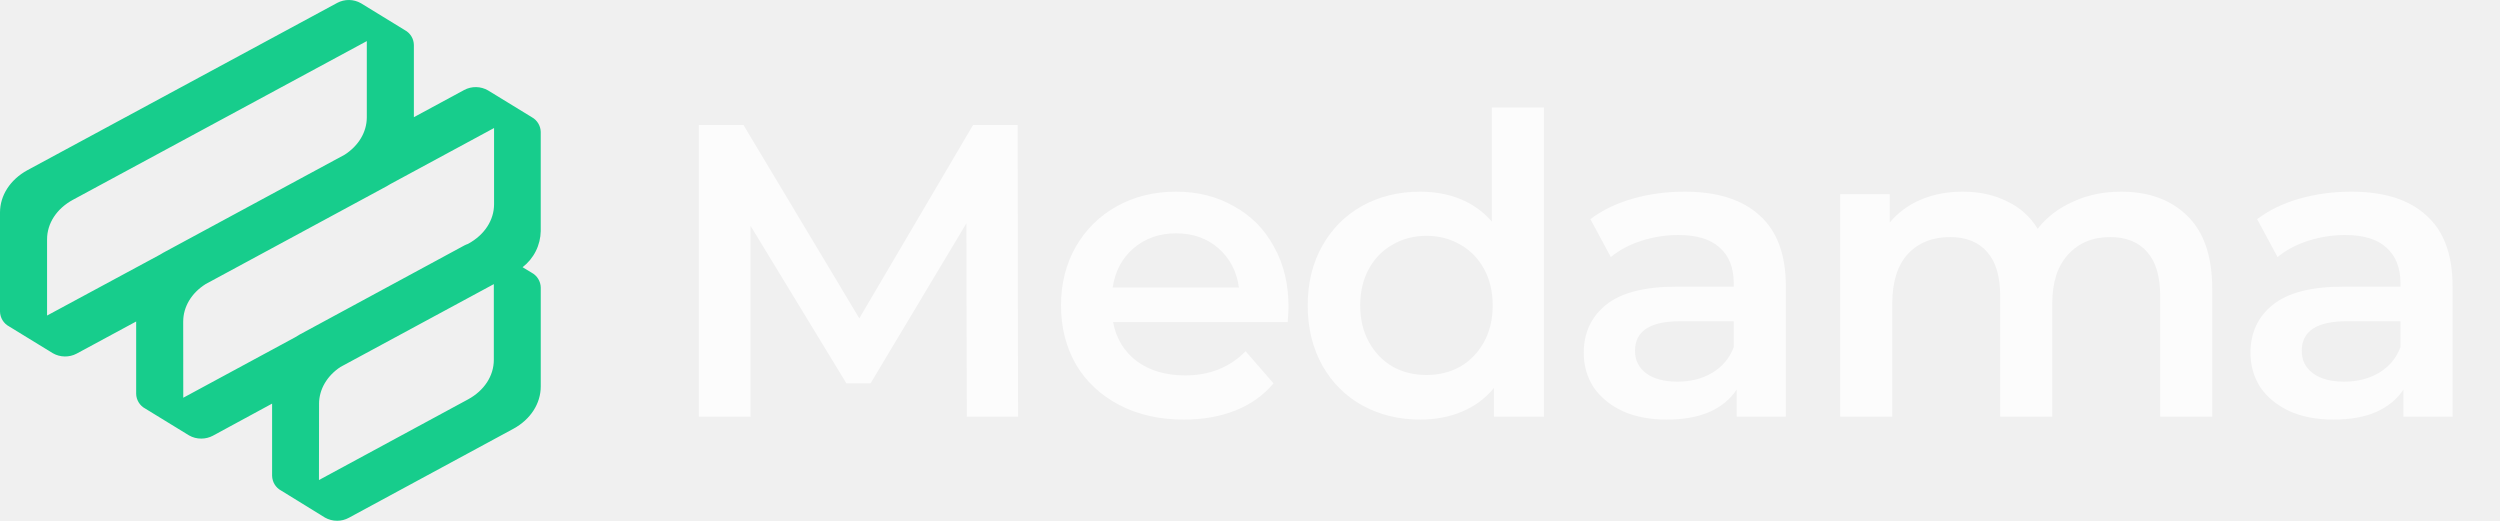
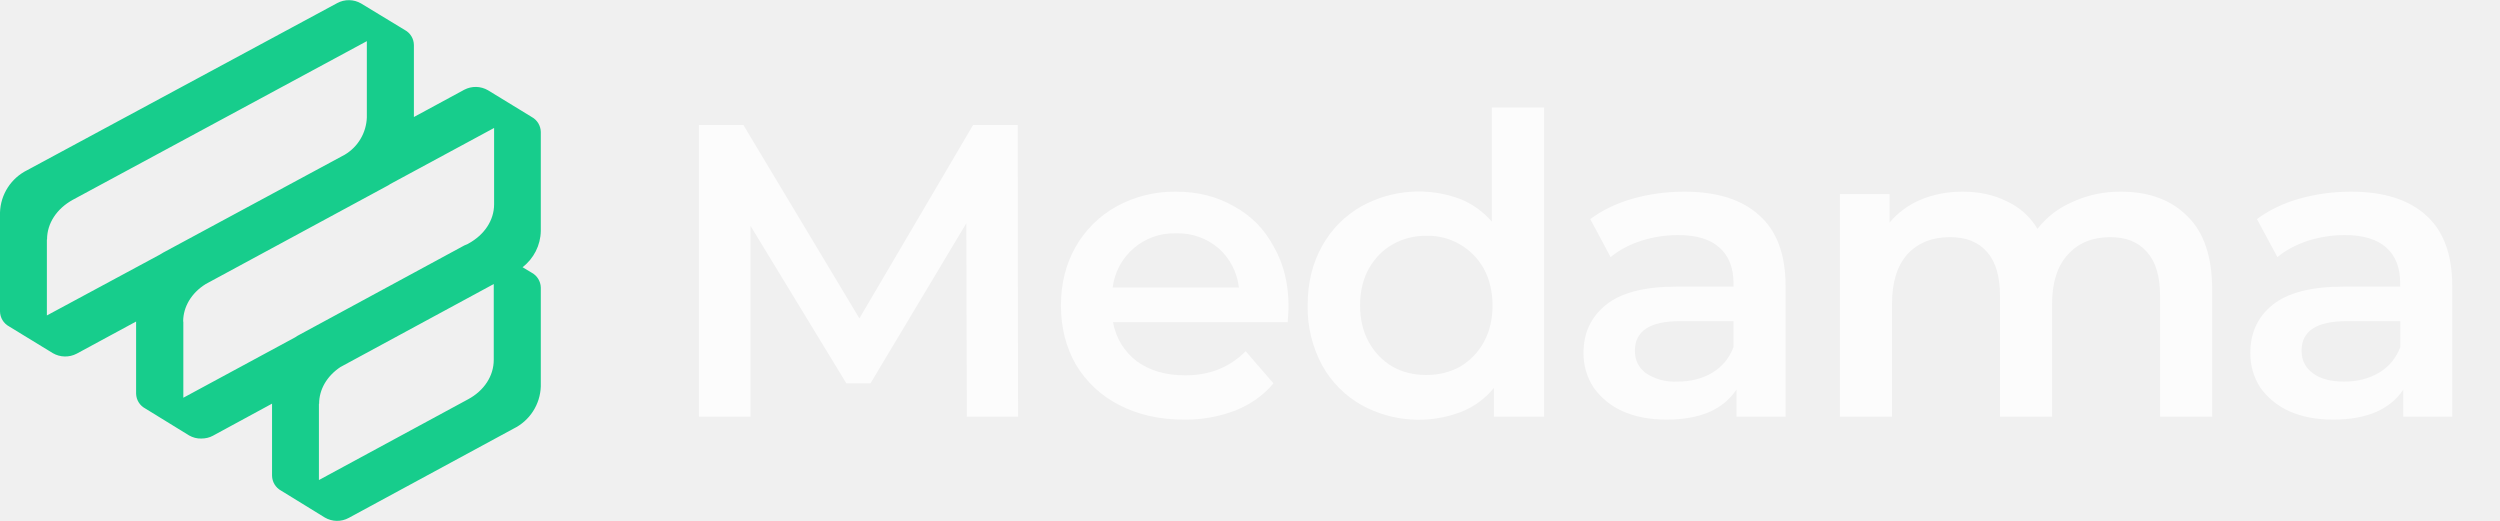
- <svg xmlns="http://www.w3.org/2000/svg" width="144" height="30" fill="none">
+ <svg xmlns="http://www.w3.org/2000/svg" fill="none" viewBox="0 0 144 30">
  <g clip-path="url(#a)">
-     <path fill="#17CD8C" d="M18.713 29.81c.216.123.46.187.708.185.233.001.463-.057.668-.168l9.488-5.133c.984-.538 1.57-1.45 1.57-2.435v-5.699c-.004-.175-.054-.347-.146-.496s-.221-.273-.376-.356l-.499-.301-.024-.017c.319-.246.579-.562.759-.922.181-.36.278-.757.285-1.16V7.602c-.003-.175-.052-.345-.143-.495-.09-.15-.218-.273-.371-.357l-2.52-1.542c-.208-.121-.444-.187-.685-.191-.241-.004-.479.053-.691.167l-2.897 1.566V2.587c-.003-.176-.053-.347-.145-.497-.092-.15-.222-.273-.377-.355L20.797.19c-.208-.121-.444-.186-.685-.19-.241-.004-.479.054-.691.168L1.57 9.808C.588 10.348 0 11.257 0 12.243v5.705c.004.175.054.347.146.497.092.15.221.273.376.356l2.52 1.544c.209.12.444.184.685.188.241.004.478-.053.691-.166l3.425-1.849v4.164c.003.176.054.348.146.497.092.15.222.273.378.355l2.52 1.544c.215.124.46.188.708.185.233.001.462-.057.668-.166l3.41-1.849v4.157c.004.175.054.347.145.497.092.15.222.273.376.355l2.52 1.553ZM2.711 13.787c0-.925.555-1.768 1.479-2.273L21.128 2.367v4.39c0 .847-.472 1.636-1.27 2.151L9.414 14.551c-.068.037-.133.076-.198.117L2.711 18.175V13.787Zm7.842 4.734c0-.852.477-1.647 1.294-2.16l10.431-5.636c.072-.039.141-.081.209-.124l5.971-3.227v4.388c0 .925-.555 1.768-1.479 2.273l-.03.017c-.072.023-.142.053-.209.089l-9.49 5.135c-.087.046-.17.098-.252.152l-6.442 3.482-.004-4.388Zm7.824 4.741c0-.832.455-1.609 1.23-2.123l8.837-4.774v4.364c0 .924-.555 1.768-1.479 2.272l-8.593 4.649.006-4.388Z" />
+     <path fill="#17CD8C" d="M18.71 29.81a1.4 1.4 0 0 0 1.38.02l9.49-5.14a2.81 2.81 0 0 0 1.57-2.43v-5.7a1 1 0 0 0-.52-.85l-.5-.3-.03-.02a2.69 2.69 0 0 0 1.05-2.08V7.6a1 1 0 0 0-.52-.86L28.11 5.2a1.41 1.41 0 0 0-1.37-.03l-2.9 1.57V2.59a.99.99 0 0 0-.52-.86L20.8.2a1.41 1.41 0 0 0-1.38-.02L1.57 9.8A2.82 2.82 0 0 0 0 12.24v5.7a1 1 0 0 0 .52.86l2.52 1.54a1.42 1.42 0 0 0 1.38.03l3.42-1.85v4.16a.99.99 0 0 0 .53.85l2.52 1.55c.21.12.46.19.7.18.24 0 .47-.05.67-.16l3.41-1.85v4.15a1 1 0 0 0 .52.86l2.52 1.55Zm-16-16.02c0-.93.56-1.77 1.48-2.28l16.94-9.14v4.39a2.6 2.6 0 0 1-1.27 2.15L9.4 14.55l-.2.12-6.5 3.5V13.8Zm7.84 4.73c0-.85.48-1.65 1.3-2.16l10.43-5.64c.07-.03.14-.08.2-.12l5.98-3.23v4.4c0 .92-.56 1.76-1.48 2.26l-.03.02-.21.09-9.49 5.14c-.09.04-.17.1-.25.15l-6.44 3.48v-4.39Zm7.83 4.74c0-.83.45-1.6 1.23-2.12l8.83-4.78v4.37c0 .92-.55 1.77-1.48 2.27l-8.59 4.65v-4.39Z" />
  </g>
-   <path fill="#FCFCFC" d="m55.688 24-.024-11.136-5.52 9.216h-1.392l-5.52-9.072V24h-2.976V7.2h2.568l6.672 11.136L56.048 7.2h2.568L58.64 24h-2.952Zm18.53-6.336c0 .208-.016.504-.048.888h-10.056c.176.944.632 1.696 1.368 2.256.752.544 1.68.816 2.784.816 1.408 0 2.568-.464 3.48-1.392l1.608 1.848c-.576.688-1.304 1.208-2.184 1.56-.88.352-1.872.528-2.976.528-1.408 0-2.648-.28-3.72-.84-1.072-.56-1.904-1.336-2.496-2.328-.576-1.008-.864-2.144-.864-3.408 0-1.248.28-2.368.84-3.36.576-1.008 1.368-1.792 2.376-2.352 1.008-.56 2.144-.84 3.408-.84 1.248 0 2.36.28 3.336.84.992.544 1.76 1.32 2.304 2.328.56.992.84 2.144.84 3.456Zm-6.48-4.224c-.96 0-1.776.288-2.448.864-.656.56-1.056 1.312-1.2 2.256h7.272c-.128-.928-.52-1.68-1.176-2.256-.656-.576-1.472-.864-2.448-.864Zm21.194-7.248V24h-2.88v-1.656c-.496.608-1.112 1.064-1.848 1.368-.72.304-1.52.456-2.4.456-1.232 0-2.344-.272-3.336-.816-.976-.544-1.744-1.312-2.304-2.304-.56-1.008-.84-2.16-.84-3.456 0-1.296.28-2.44.84-3.432.56-.992 1.328-1.76 2.304-2.304.992-.544 2.104-.816 3.336-.816.848 0 1.624.144 2.328.432.704.288 1.304.72 1.8 1.296V6.192h3ZM82.164 21.6c.72 0 1.368-.16 1.944-.48.576-.336 1.032-.808 1.368-1.416.336-.608.504-1.312.504-2.112s-.168-1.504-.504-2.112c-.336-.608-.792-1.072-1.368-1.392-.576-.336-1.224-.504-1.944-.504s-1.368.168-1.944.504c-.576.32-1.032.784-1.368 1.392-.336.608-.504 1.312-.504 2.112s.168 1.504.504 2.112c.336.608.792 1.08 1.368 1.416.576.32 1.224.48 1.944.48Zm14.868-10.56c1.888 0 3.328.456 4.32 1.368 1.008.896 1.512 2.256 1.512 4.08V24h-2.832v-1.56c-.368.56-.896.992-1.584 1.296-.672.288-1.488.432-2.448.432s-1.8-.16-2.52-.48c-.72-.336-1.28-.792-1.68-1.368-.384-.592-.576-1.256-.576-1.992 0-1.152.424-2.072 1.272-2.76.864-.704 2.216-1.056 4.056-1.056h3.312v-.192c0-.896-.272-1.584-.816-2.064-.528-.48-1.32-.72-2.376-.72-.72 0-1.432.112-2.136.336-.688.224-1.272.536-1.752.936l-1.176-2.184c.672-.512 1.48-.904 2.424-1.176.944-.272 1.944-.408 3-.408Zm-.408 10.944c.752 0 1.416-.168 1.992-.504.592-.352 1.008-.848 1.248-1.488v-1.488h-3.096c-1.728 0-2.592.568-2.592 1.704 0 .544.216.976.648 1.296.432.32 1.032.48 1.8.48ZM122.17 11.04c1.616 0 2.896.472 3.84 1.416.944.928 1.416 2.328 1.416 4.2V24h-3v-6.96c0-1.12-.248-1.96-.744-2.52-.496-.576-1.208-.864-2.136-.864-1.008 0-1.816.336-2.424 1.008-.608.656-.912 1.6-.912 2.832V24h-3v-6.96c0-1.12-.248-1.96-.744-2.52-.496-.576-1.208-.864-2.136-.864-1.024 0-1.84.328-2.448.984-.592.656-.888 1.608-.888 2.856V24h-3V11.184h2.856v1.632c.48-.576 1.08-1.016 1.8-1.32.72-.304 1.52-.456 2.4-.456.96 0 1.808.184 2.544.552.752.352 1.344.88 1.776 1.584.528-.672 1.208-1.192 2.04-1.56.832-.384 1.752-.576 2.76-.576Zm13.266 0c1.888 0 3.328.456 4.32 1.368 1.008.896 1.512 2.256 1.512 4.08V24h-2.832v-1.56c-.368.56-.896.992-1.584 1.296-.672.288-1.488.432-2.448.432s-1.8-.16-2.52-.48c-.72-.336-1.28-.792-1.68-1.368-.384-.592-.576-1.256-.576-1.992 0-1.152.424-2.072 1.272-2.76.864-.704 2.216-1.056 4.056-1.056h3.312v-.192c0-.896-.272-1.584-.816-2.064-.528-.48-1.32-.72-2.376-.72-.72 0-1.432.112-2.136.336-.688.224-1.272.536-1.752.936l-1.176-2.184c.672-.512 1.48-.904 2.424-1.176.944-.272 1.944-.408 3-.408Zm-.408 10.944c.752 0 1.416-.168 1.992-.504.592-.352 1.008-.848 1.248-1.488v-1.488h-3.096c-1.728 0-2.592.568-2.592 1.704 0 .544.216.976.648 1.296.432.32 1.032.48 1.8.48Z" />
+   <path fill="#FCFCFC" d="m55.69 24-.03-11.14-5.52 9.22h-1.39l-5.52-9.07V24h-2.97V7.2h2.56l6.68 11.14L56.05 7.2h2.57l.02 16.8h-2.95Zm18.53-6.34c0 .21-.02.5-.05.9H64.11a3.6 3.6 0 0 0 1.37 2.25c.75.54 1.68.81 2.79.81 1.4 0 2.56-.46 3.48-1.39l1.6 1.85c-.57.69-1.3 1.2-2.18 1.56a8 8 0 0 1-2.98.53c-1.4 0-2.64-.28-3.72-.84a6.16 6.16 0 0 1-2.5-2.33c-.57-1-.86-2.14-.86-3.4 0-1.26.28-2.38.84-3.37a6.1 6.1 0 0 1 2.38-2.35 6.9 6.9 0 0 1 3.4-.84c1.26 0 2.37.28 3.34.84 1 .54 1.76 1.32 2.3 2.33.57.99.85 2.14.85 3.45Zm-6.48-4.22a3.56 3.56 0 0 0-3.65 3.12h7.27a3.54 3.54 0 0 0-1.17-2.26 3.58 3.58 0 0 0-2.45-.86Zm21.2-7.25V24h-2.89v-1.66a4.58 4.58 0 0 1-1.85 1.37 6.82 6.82 0 0 1-5.74-.36 5.9 5.9 0 0 1-2.3-2.3 7 7 0 0 1-.84-3.46c0-1.3.28-2.44.84-3.43a5.9 5.9 0 0 1 2.3-2.3 6.82 6.82 0 0 1 5.67-.39c.7.29 1.3.72 1.8 1.3V6.19h3ZM82.15 21.6c.72 0 1.37-.16 1.95-.48.57-.34 1.03-.8 1.37-1.42.33-.6.5-1.3.5-2.1s-.17-1.51-.5-2.12a3.69 3.69 0 0 0-3.32-1.9c-.72 0-1.36.17-1.94.5-.58.33-1.03.8-1.37 1.4-.33.6-.5 1.31-.5 2.11s.17 1.5.5 2.11c.34.61.8 1.08 1.37 1.42.58.32 1.22.48 1.94.48Zm14.87-10.56c1.89 0 3.33.46 4.32 1.37 1.01.9 1.51 2.25 1.51 4.08V24h-2.83v-1.56c-.37.56-.9 1-1.58 1.3-.67.28-1.49.43-2.45.43s-1.8-.16-2.52-.48a4.1 4.1 0 0 1-1.68-1.37 3.58 3.58 0 0 1-.58-2c0-1.14.43-2.06 1.28-2.75.86-.7 2.21-1.06 4.05-1.06h3.31v-.19c0-.9-.27-1.58-.81-2.06-.53-.48-1.32-.72-2.38-.72a7 7 0 0 0-2.13.33c-.7.23-1.28.54-1.76.94l-1.17-2.19c.67-.5 1.48-.9 2.42-1.17.95-.27 1.95-.41 3-.41Zm-.4 10.94c.75 0 1.41-.16 1.99-.5.59-.35 1-.85 1.24-1.49V18.5h-3.1c-1.72 0-2.58.57-2.58 1.7 0 .55.21.98.64 1.3a3 3 0 0 0 1.8.48Zm25.54-10.94c1.62 0 2.9.47 3.84 1.42.94.92 1.42 2.32 1.42 4.2V24h-3v-6.96c0-1.12-.25-1.96-.75-2.52-.5-.58-1.2-.86-2.13-.86-1.01 0-1.82.33-2.43 1-.6.66-.91 1.6-.91 2.84V24h-3v-6.96c0-1.12-.25-1.96-.74-2.52-.5-.58-1.21-.86-2.14-.86-1.02 0-1.84.32-2.45.98-.59.66-.89 1.6-.89 2.86V24h-3V11.18h2.86v1.64a4.66 4.66 0 0 1 1.8-1.32c.72-.3 1.52-.46 2.4-.46.96 0 1.8.18 2.54.55.76.35 1.35.88 1.78 1.59.53-.68 1.2-1.2 2.04-1.56a6.5 6.5 0 0 1 2.76-.58Zm13.27 0c1.88 0 3.32.46 4.32 1.37 1 .9 1.5 2.25 1.5 4.08V24h-2.82v-1.56c-.37.56-.9 1-1.59 1.3-.67.28-1.49.43-2.45.43s-1.8-.16-2.52-.48a4.1 4.1 0 0 1-1.68-1.37 3.58 3.58 0 0 1-.57-2c0-1.14.42-2.06 1.27-2.75.86-.7 2.22-1.06 4.06-1.06h3.3v-.19c0-.9-.26-1.58-.8-2.06s-1.33-.72-2.38-.72a7 7 0 0 0-2.14.33c-.69.23-1.27.54-1.75.94L130 12.62c.67-.5 1.48-.9 2.43-1.17.94-.27 1.94-.41 3-.41Zm-.41 10.94c.75 0 1.41-.16 1.99-.5.6-.35 1-.85 1.25-1.49V18.5h-3.1c-1.73 0-2.59.57-2.59 1.7 0 .55.22.98.65 1.3.43.32 1.03.48 1.8.48Z" />
  <defs>
    <clipPath id="a">
-       <path fill="#fff" d="M0 0h31.148v30H0z" />
+       <path fill="#fff" d="M0 0h31.15v30H0z" />
    </clipPath>
  </defs>
</svg>
